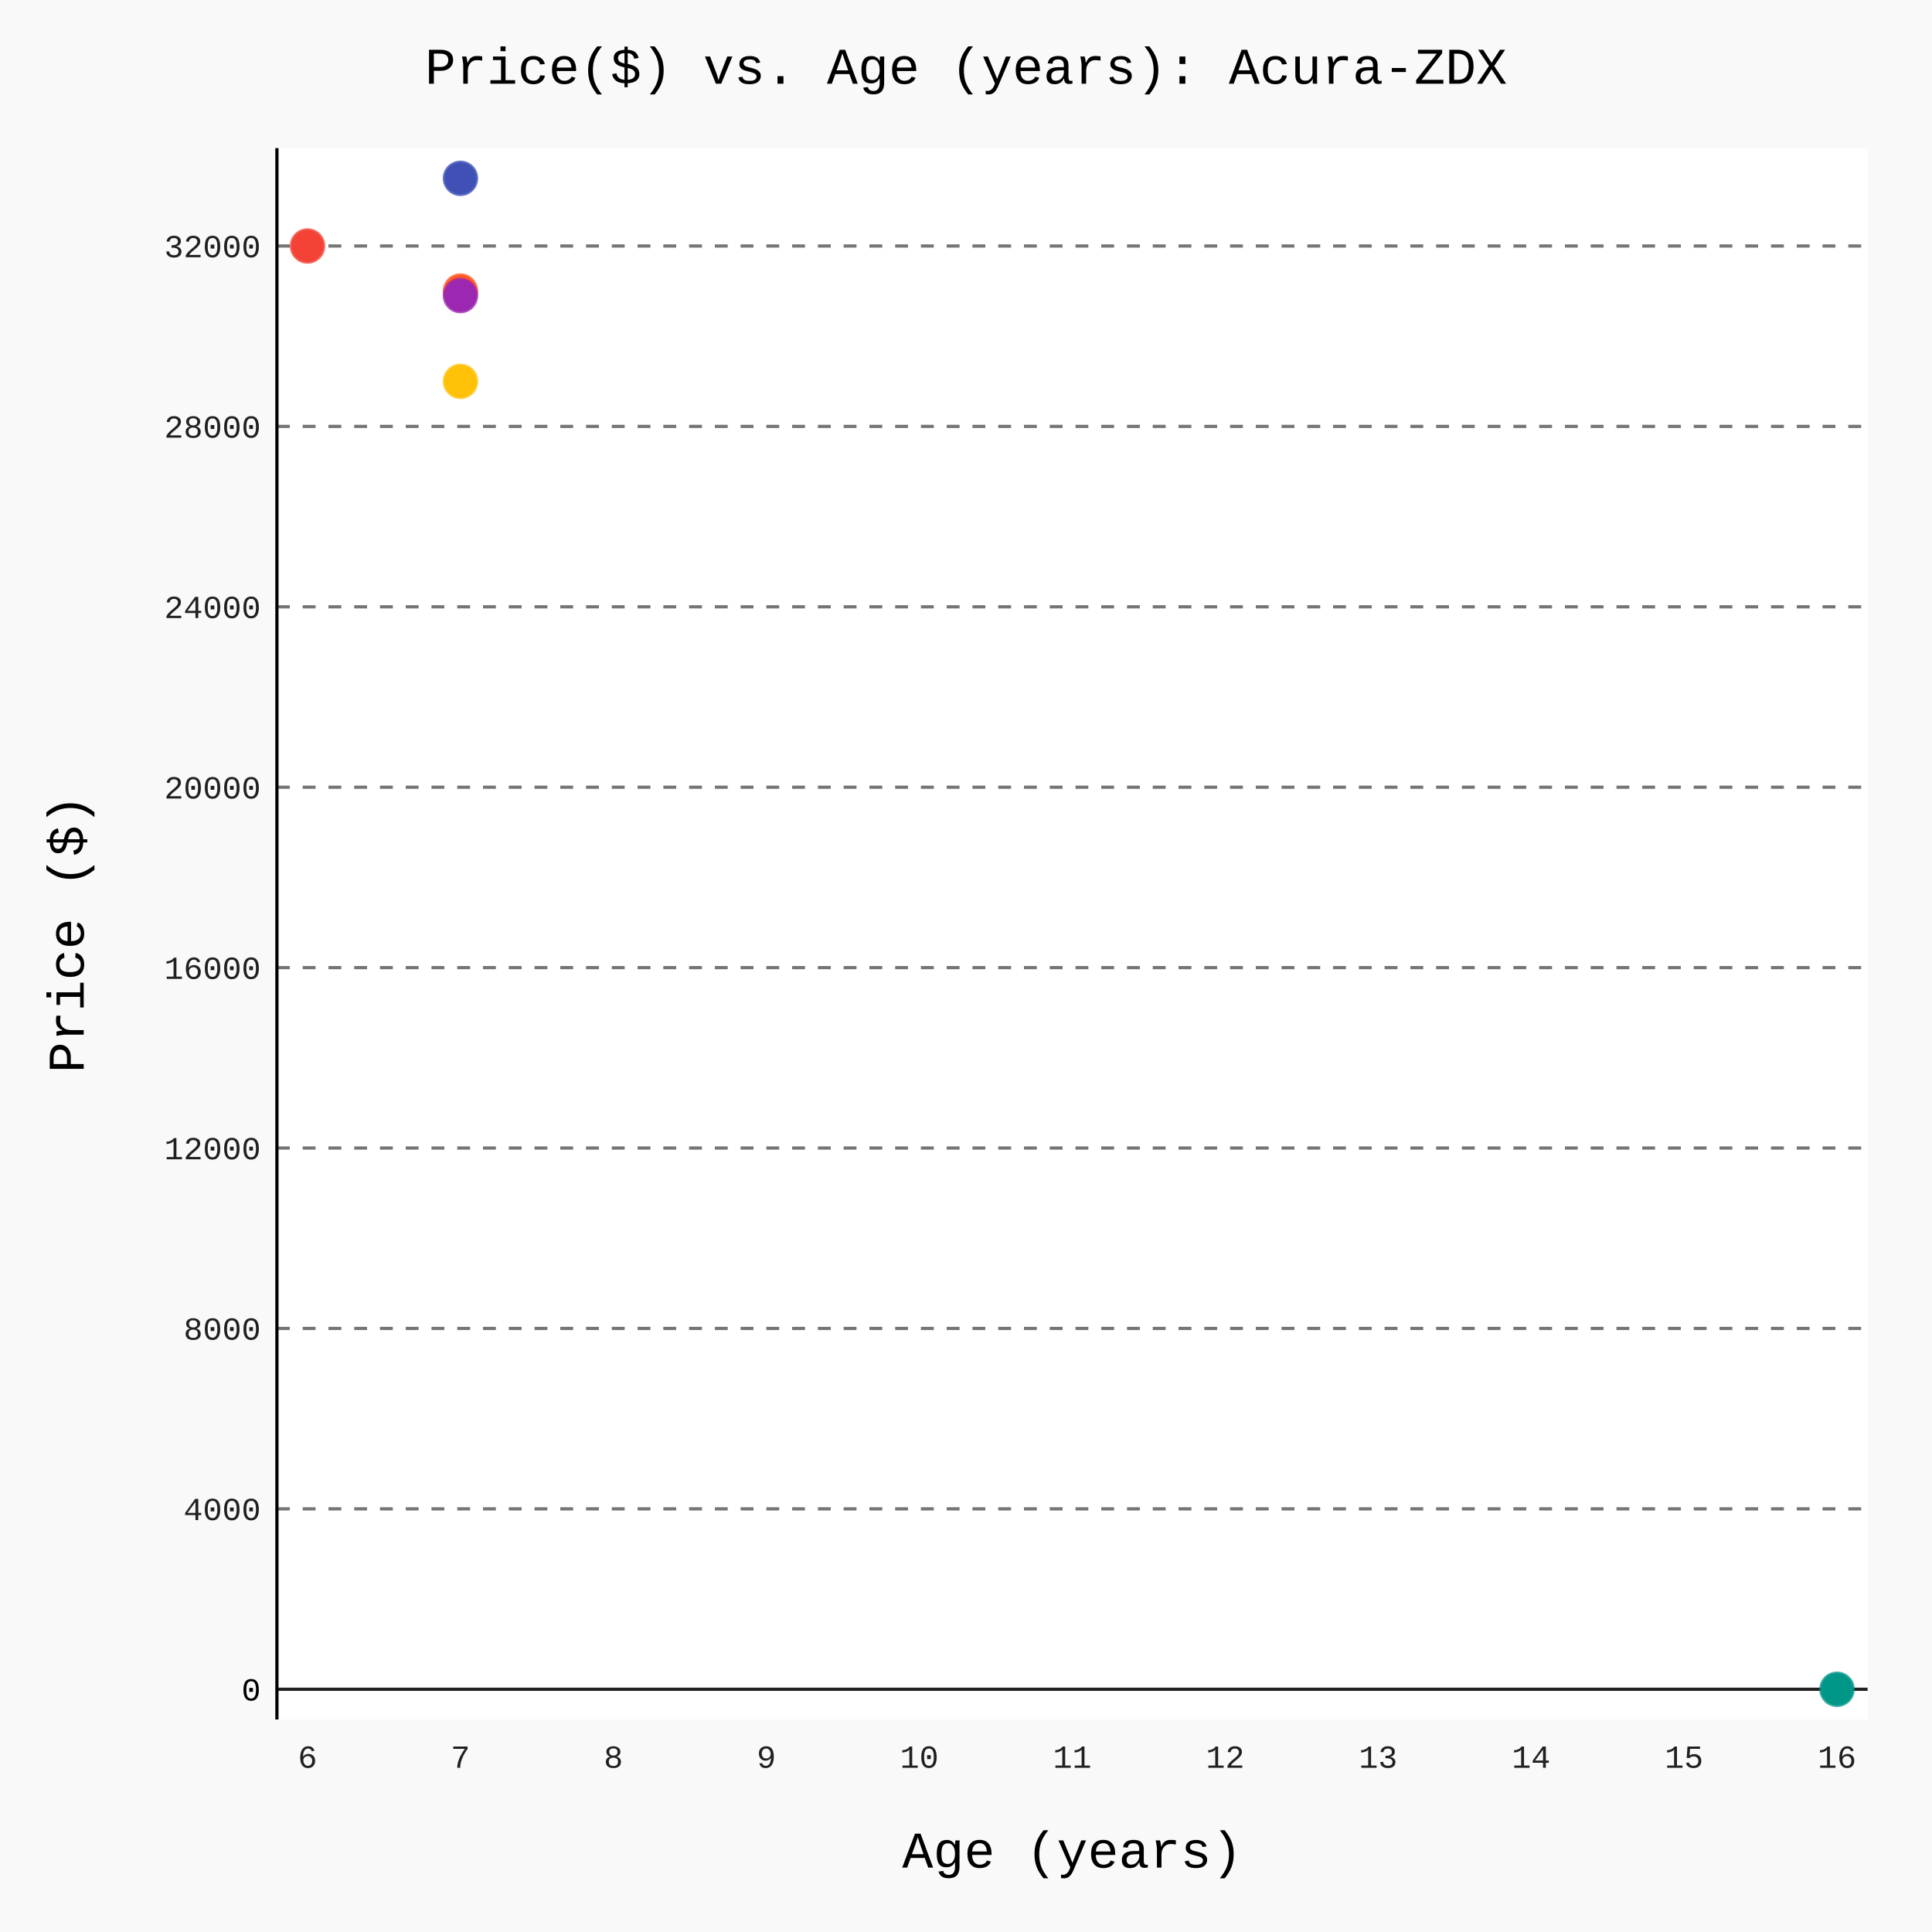
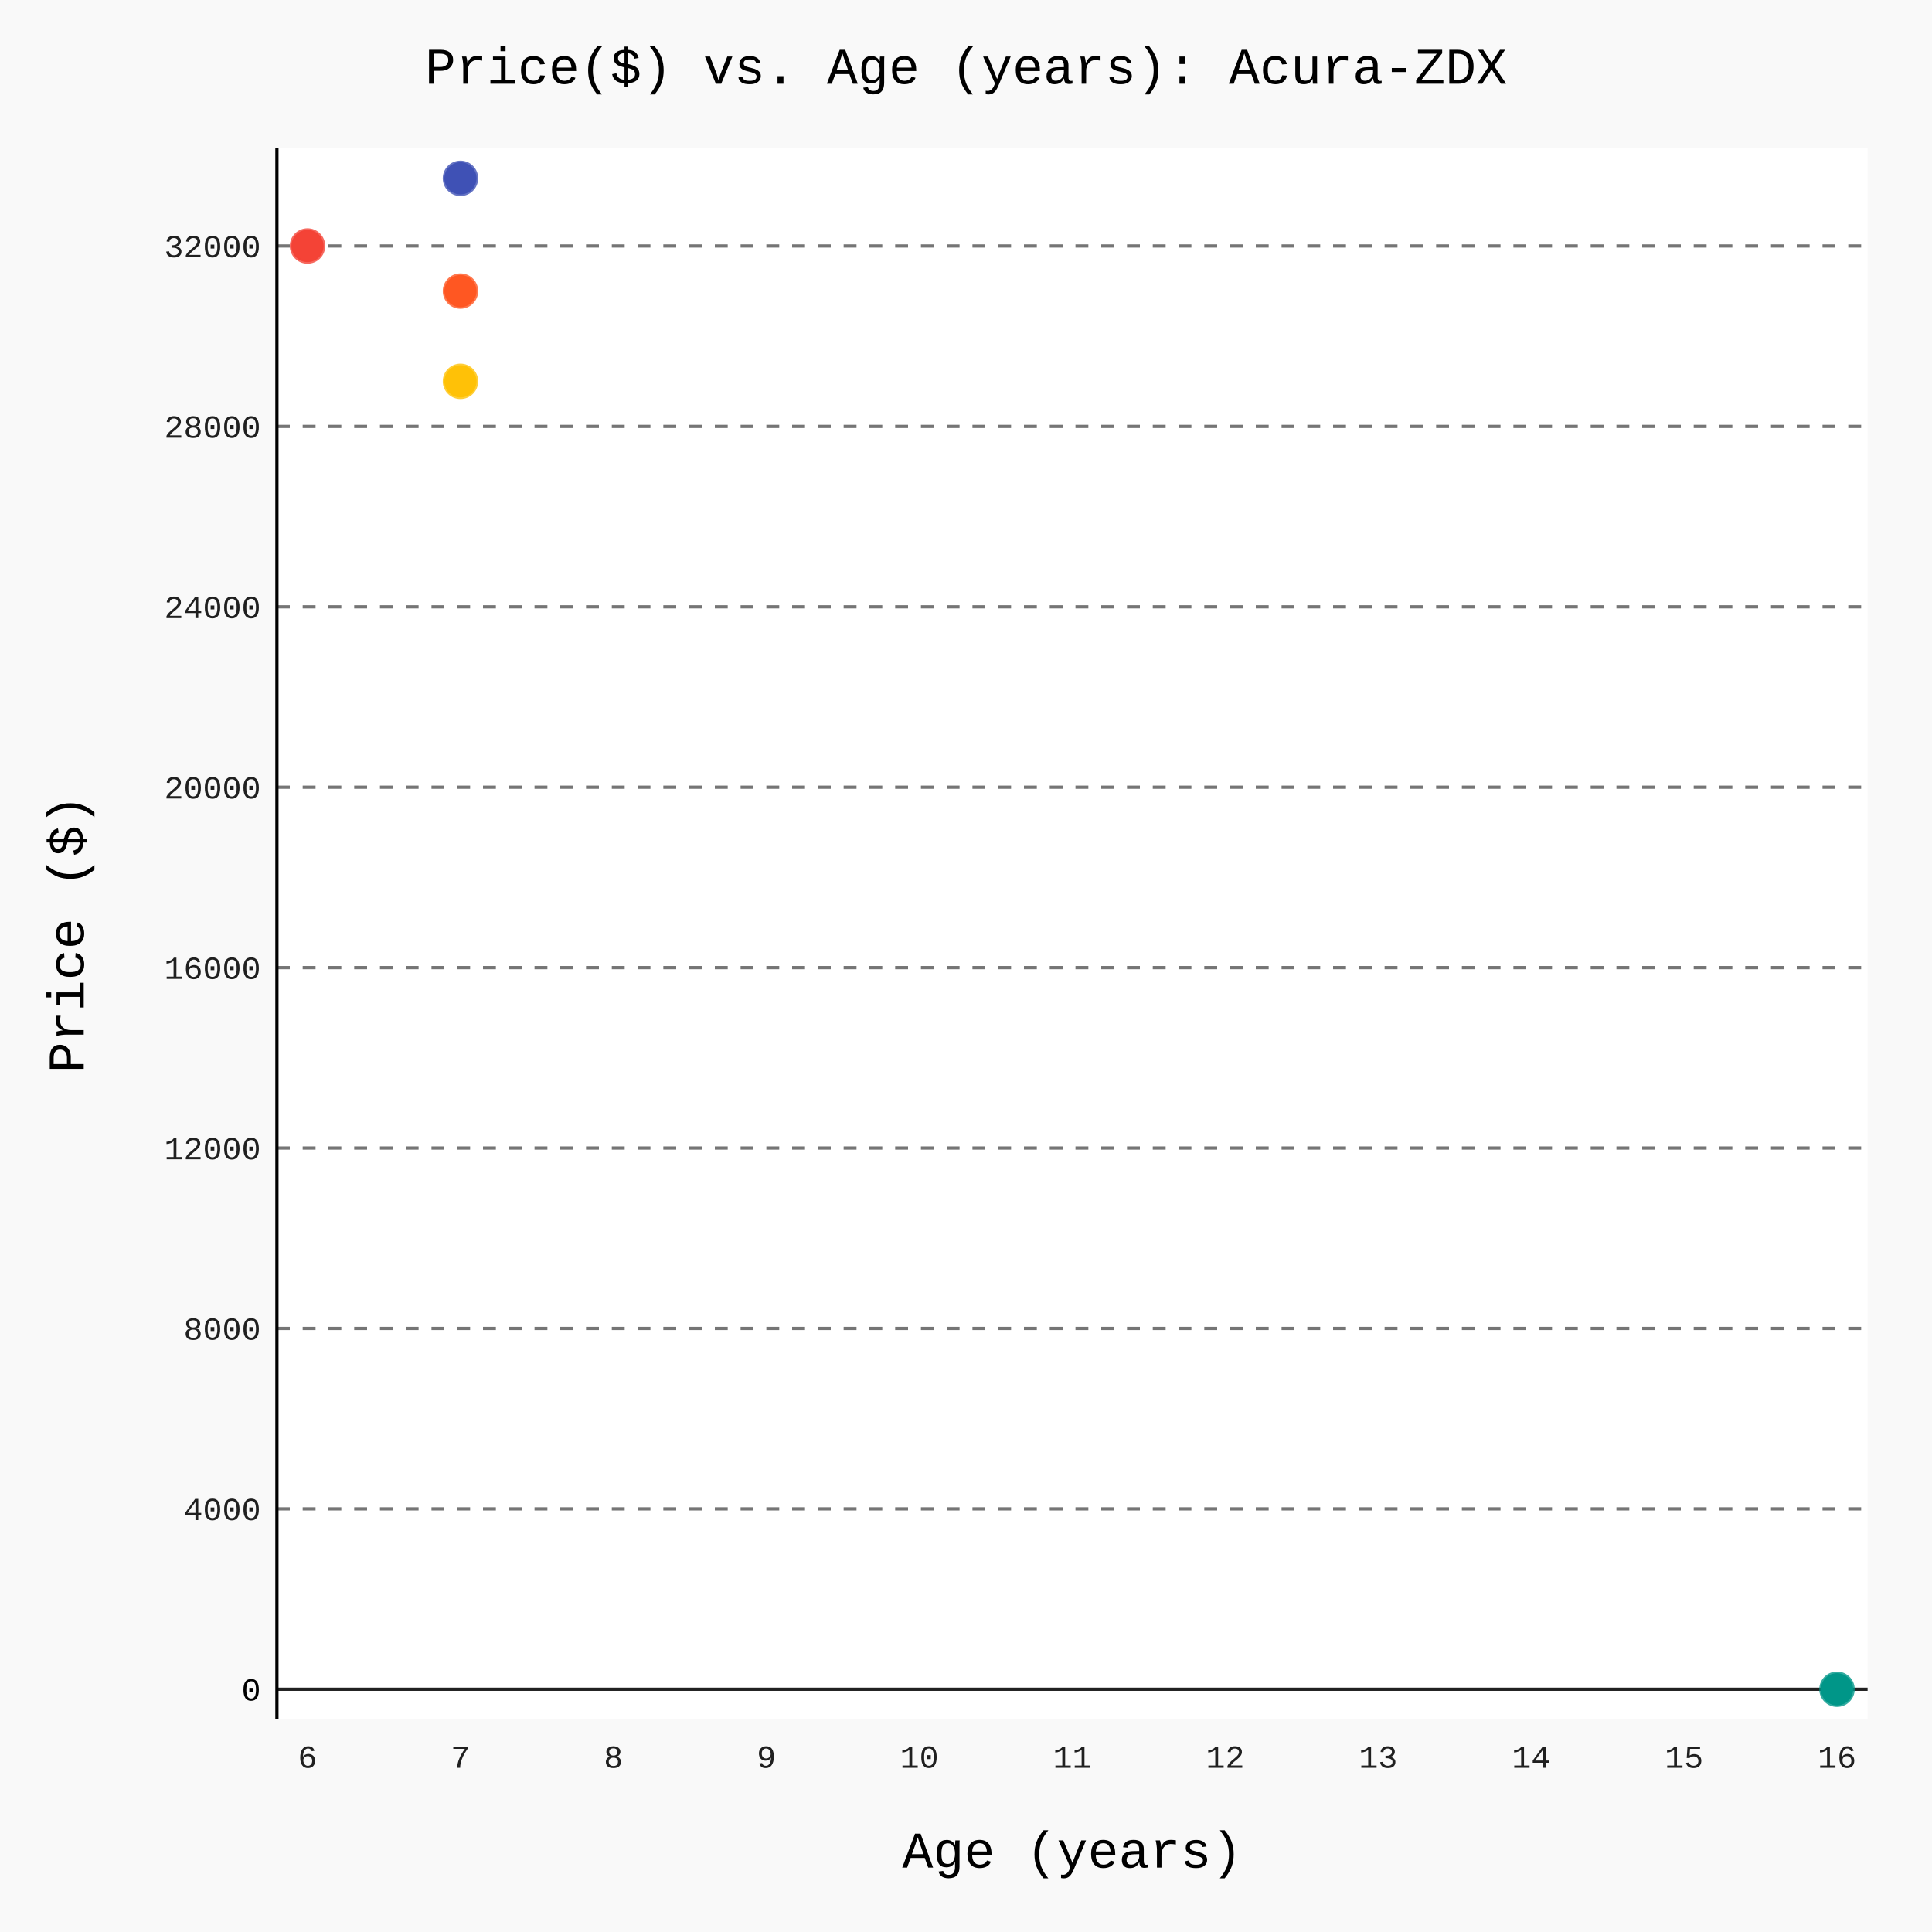
- <svg xmlns="http://www.w3.org/2000/svg" class="pygal-chart" id="chart-28e15d9f-c6b6-4c45-a65a-77a34a991118" viewBox="0 0 600 600">
+ <svg xmlns="http://www.w3.org/2000/svg" class="pygal-chart" id="chart-93c14f1b-cf41-4f3c-9d7e-2687ad5adef6" viewBox="0 0 600 600">
  <defs>
-     <style type="text/css">#chart-28e15d9f-c6b6-4c45-a65a-77a34a991118{-webkit-user-select:none;-webkit-font-smoothing:antialiased;font-family:Consolas,"Liberation Mono",Menlo,Courier,monospace}#chart-28e15d9f-c6b6-4c45-a65a-77a34a991118 .title{font-family:Consolas,"Liberation Mono",Menlo,Courier,monospace;font-size:16px}#chart-28e15d9f-c6b6-4c45-a65a-77a34a991118 .legends .legend text{font-family:Consolas,"Liberation Mono",Menlo,Courier,monospace;font-size:14px}#chart-28e15d9f-c6b6-4c45-a65a-77a34a991118 .axis text{font-family:Consolas,"Liberation Mono",Menlo,Courier,monospace;font-size:10px}#chart-28e15d9f-c6b6-4c45-a65a-77a34a991118 .axis text.major{font-family:Consolas,"Liberation Mono",Menlo,Courier,monospace;font-size:10px}#chart-28e15d9f-c6b6-4c45-a65a-77a34a991118 .text-overlay text.value{font-family:Consolas,"Liberation Mono",Menlo,Courier,monospace;font-size:16px}#chart-28e15d9f-c6b6-4c45-a65a-77a34a991118 .text-overlay text.label{font-family:Consolas,"Liberation Mono",Menlo,Courier,monospace;font-size:10px}#chart-28e15d9f-c6b6-4c45-a65a-77a34a991118 .tooltip{font-family:Consolas,"Liberation Mono",Menlo,Courier,monospace;font-size:14px}#chart-28e15d9f-c6b6-4c45-a65a-77a34a991118 text.no_data{font-family:Consolas,"Liberation Mono",Menlo,Courier,monospace;font-size:64px}
- #chart-28e15d9f-c6b6-4c45-a65a-77a34a991118{background-color:rgba(249,249,249,1)}#chart-28e15d9f-c6b6-4c45-a65a-77a34a991118 path,#chart-28e15d9f-c6b6-4c45-a65a-77a34a991118 line,#chart-28e15d9f-c6b6-4c45-a65a-77a34a991118 rect,#chart-28e15d9f-c6b6-4c45-a65a-77a34a991118 circle{-webkit-transition:150ms;-moz-transition:150ms;transition:150ms}#chart-28e15d9f-c6b6-4c45-a65a-77a34a991118 .graph &gt; .background{fill:rgba(249,249,249,1)}#chart-28e15d9f-c6b6-4c45-a65a-77a34a991118 .plot &gt; .background{fill:rgba(255,255,255,1)}#chart-28e15d9f-c6b6-4c45-a65a-77a34a991118 .graph{fill:rgba(0,0,0,.87)}#chart-28e15d9f-c6b6-4c45-a65a-77a34a991118 text.no_data{fill:rgba(0,0,0,1)}#chart-28e15d9f-c6b6-4c45-a65a-77a34a991118 .title{fill:rgba(0,0,0,1)}#chart-28e15d9f-c6b6-4c45-a65a-77a34a991118 .legends .legend text{fill:rgba(0,0,0,.87)}#chart-28e15d9f-c6b6-4c45-a65a-77a34a991118 .legends .legend:hover text{fill:rgba(0,0,0,1)}#chart-28e15d9f-c6b6-4c45-a65a-77a34a991118 .axis .line{stroke:rgba(0,0,0,1)}#chart-28e15d9f-c6b6-4c45-a65a-77a34a991118 .axis .guide.line{stroke:rgba(0,0,0,.54)}#chart-28e15d9f-c6b6-4c45-a65a-77a34a991118 .axis .major.line{stroke:rgba(0,0,0,.87)}#chart-28e15d9f-c6b6-4c45-a65a-77a34a991118 .axis text.major{fill:rgba(0,0,0,1)}#chart-28e15d9f-c6b6-4c45-a65a-77a34a991118 .axis.y .guides:hover .guide.line,#chart-28e15d9f-c6b6-4c45-a65a-77a34a991118 .line-graph .axis.x .guides:hover .guide.line,#chart-28e15d9f-c6b6-4c45-a65a-77a34a991118 .stackedline-graph .axis.x .guides:hover .guide.line,#chart-28e15d9f-c6b6-4c45-a65a-77a34a991118 .xy-graph .axis.x .guides:hover .guide.line{stroke:rgba(0,0,0,1)}#chart-28e15d9f-c6b6-4c45-a65a-77a34a991118 .axis .guides:hover text{fill:rgba(0,0,0,1)}#chart-28e15d9f-c6b6-4c45-a65a-77a34a991118 .reactive{fill-opacity:.7;stroke-opacity:.8}#chart-28e15d9f-c6b6-4c45-a65a-77a34a991118 .ci{stroke:rgba(0,0,0,.87)}#chart-28e15d9f-c6b6-4c45-a65a-77a34a991118 .reactive.active,#chart-28e15d9f-c6b6-4c45-a65a-77a34a991118 .active .reactive{fill-opacity:.8;stroke-opacity:.9;stroke-width:4}#chart-28e15d9f-c6b6-4c45-a65a-77a34a991118 .ci .reactive.active{stroke-width:1.5}#chart-28e15d9f-c6b6-4c45-a65a-77a34a991118 .series text{fill:rgba(0,0,0,1)}#chart-28e15d9f-c6b6-4c45-a65a-77a34a991118 .tooltip rect{fill:rgba(255,255,255,1);stroke:rgba(0,0,0,1);-webkit-transition:opacity 150ms;-moz-transition:opacity 150ms;transition:opacity 150ms}#chart-28e15d9f-c6b6-4c45-a65a-77a34a991118 .tooltip .label{fill:rgba(0,0,0,.87)}#chart-28e15d9f-c6b6-4c45-a65a-77a34a991118 .tooltip .label{fill:rgba(0,0,0,.87)}#chart-28e15d9f-c6b6-4c45-a65a-77a34a991118 .tooltip .legend{font-size:.8em;fill:rgba(0,0,0,.54)}#chart-28e15d9f-c6b6-4c45-a65a-77a34a991118 .tooltip .x_label{font-size:.6em;fill:rgba(0,0,0,1)}#chart-28e15d9f-c6b6-4c45-a65a-77a34a991118 .tooltip .xlink{font-size:.5em;text-decoration:underline}#chart-28e15d9f-c6b6-4c45-a65a-77a34a991118 .tooltip .value{font-size:1.5em}#chart-28e15d9f-c6b6-4c45-a65a-77a34a991118 .bound{font-size:.5em}#chart-28e15d9f-c6b6-4c45-a65a-77a34a991118 .max-value{font-size:.75em;fill:rgba(0,0,0,.54)}#chart-28e15d9f-c6b6-4c45-a65a-77a34a991118 .map-element{fill:rgba(255,255,255,1);stroke:rgba(0,0,0,.54) !important}#chart-28e15d9f-c6b6-4c45-a65a-77a34a991118 .map-element .reactive{fill-opacity:inherit;stroke-opacity:inherit}#chart-28e15d9f-c6b6-4c45-a65a-77a34a991118 .color-0,#chart-28e15d9f-c6b6-4c45-a65a-77a34a991118 .color-0 a:visited{stroke:#F44336;fill:#F44336}#chart-28e15d9f-c6b6-4c45-a65a-77a34a991118 .color-1,#chart-28e15d9f-c6b6-4c45-a65a-77a34a991118 .color-1 a:visited{stroke:#3F51B5;fill:#3F51B5}#chart-28e15d9f-c6b6-4c45-a65a-77a34a991118 .color-2,#chart-28e15d9f-c6b6-4c45-a65a-77a34a991118 .color-2 a:visited{stroke:#009688;fill:#009688}#chart-28e15d9f-c6b6-4c45-a65a-77a34a991118 .color-3,#chart-28e15d9f-c6b6-4c45-a65a-77a34a991118 .color-3 a:visited{stroke:#FFC107;fill:#FFC107}#chart-28e15d9f-c6b6-4c45-a65a-77a34a991118 .color-4,#chart-28e15d9f-c6b6-4c45-a65a-77a34a991118 .color-4 a:visited{stroke:#FF5722;fill:#FF5722}#chart-28e15d9f-c6b6-4c45-a65a-77a34a991118 .color-5,#chart-28e15d9f-c6b6-4c45-a65a-77a34a991118 .color-5 a:visited{stroke:#9C27B0;fill:#9C27B0}#chart-28e15d9f-c6b6-4c45-a65a-77a34a991118 .text-overlay .color-0 text{fill:black}#chart-28e15d9f-c6b6-4c45-a65a-77a34a991118 .text-overlay .color-1 text{fill:black}#chart-28e15d9f-c6b6-4c45-a65a-77a34a991118 .text-overlay .color-2 text{fill:black}#chart-28e15d9f-c6b6-4c45-a65a-77a34a991118 .text-overlay .color-3 text{fill:black}#chart-28e15d9f-c6b6-4c45-a65a-77a34a991118 .text-overlay .color-4 text{fill:black}#chart-28e15d9f-c6b6-4c45-a65a-77a34a991118 .text-overlay .color-5 text{fill:black}
- #chart-28e15d9f-c6b6-4c45-a65a-77a34a991118 text.no_data{text-anchor:middle}#chart-28e15d9f-c6b6-4c45-a65a-77a34a991118 .guide.line{fill:none}#chart-28e15d9f-c6b6-4c45-a65a-77a34a991118 .centered{text-anchor:middle}#chart-28e15d9f-c6b6-4c45-a65a-77a34a991118 .title{text-anchor:middle}#chart-28e15d9f-c6b6-4c45-a65a-77a34a991118 .legends .legend text{fill-opacity:1}#chart-28e15d9f-c6b6-4c45-a65a-77a34a991118 .axis.x text{text-anchor:middle}#chart-28e15d9f-c6b6-4c45-a65a-77a34a991118 .axis.x:not(.web) text[transform]{text-anchor:start}#chart-28e15d9f-c6b6-4c45-a65a-77a34a991118 .axis.x:not(.web) text[transform].backwards{text-anchor:end}#chart-28e15d9f-c6b6-4c45-a65a-77a34a991118 .axis.y text{text-anchor:end}#chart-28e15d9f-c6b6-4c45-a65a-77a34a991118 .axis.y text[transform].backwards{text-anchor:start}#chart-28e15d9f-c6b6-4c45-a65a-77a34a991118 .axis.y2 text{text-anchor:start}#chart-28e15d9f-c6b6-4c45-a65a-77a34a991118 .axis.y2 text[transform].backwards{text-anchor:end}#chart-28e15d9f-c6b6-4c45-a65a-77a34a991118 .axis .guide.line{stroke-dasharray:4,4}#chart-28e15d9f-c6b6-4c45-a65a-77a34a991118 .axis .major.guide.line{stroke-dasharray:6,6}#chart-28e15d9f-c6b6-4c45-a65a-77a34a991118 .horizontal .axis.y .guide.line,#chart-28e15d9f-c6b6-4c45-a65a-77a34a991118 .horizontal .axis.y2 .guide.line,#chart-28e15d9f-c6b6-4c45-a65a-77a34a991118 .vertical .axis.x .guide.line{opacity:0}#chart-28e15d9f-c6b6-4c45-a65a-77a34a991118 .horizontal .axis.always_show .guide.line,#chart-28e15d9f-c6b6-4c45-a65a-77a34a991118 .vertical .axis.always_show .guide.line{opacity:1 !important}#chart-28e15d9f-c6b6-4c45-a65a-77a34a991118 .axis.y .guides:hover .guide.line,#chart-28e15d9f-c6b6-4c45-a65a-77a34a991118 .axis.y2 .guides:hover .guide.line,#chart-28e15d9f-c6b6-4c45-a65a-77a34a991118 .axis.x .guides:hover .guide.line{opacity:1}#chart-28e15d9f-c6b6-4c45-a65a-77a34a991118 .axis .guides:hover text{opacity:1}#chart-28e15d9f-c6b6-4c45-a65a-77a34a991118 .nofill{fill:none}#chart-28e15d9f-c6b6-4c45-a65a-77a34a991118 .subtle-fill{fill-opacity:.2}#chart-28e15d9f-c6b6-4c45-a65a-77a34a991118 .dot{stroke-width:1px;fill-opacity:1}#chart-28e15d9f-c6b6-4c45-a65a-77a34a991118 .dot.active{stroke-width:5px}#chart-28e15d9f-c6b6-4c45-a65a-77a34a991118 .dot.negative{fill:transparent}#chart-28e15d9f-c6b6-4c45-a65a-77a34a991118 text,#chart-28e15d9f-c6b6-4c45-a65a-77a34a991118 tspan{stroke:none !important}#chart-28e15d9f-c6b6-4c45-a65a-77a34a991118 .series text.active{opacity:1}#chart-28e15d9f-c6b6-4c45-a65a-77a34a991118 .tooltip rect{fill-opacity:.95;stroke-width:.5}#chart-28e15d9f-c6b6-4c45-a65a-77a34a991118 .tooltip text{fill-opacity:1}#chart-28e15d9f-c6b6-4c45-a65a-77a34a991118 .showable{visibility:hidden}#chart-28e15d9f-c6b6-4c45-a65a-77a34a991118 .showable.shown{visibility:visible}#chart-28e15d9f-c6b6-4c45-a65a-77a34a991118 .gauge-background{fill:rgba(229,229,229,1);stroke:none}#chart-28e15d9f-c6b6-4c45-a65a-77a34a991118 .bg-lines{stroke:rgba(249,249,249,1);stroke-width:2px}</style>
+     <style type="text/css">#chart-93c14f1b-cf41-4f3c-9d7e-2687ad5adef6{-webkit-user-select:none;-webkit-font-smoothing:antialiased;font-family:Consolas,"Liberation Mono",Menlo,Courier,monospace}#chart-93c14f1b-cf41-4f3c-9d7e-2687ad5adef6 .title{font-family:Consolas,"Liberation Mono",Menlo,Courier,monospace;font-size:16px}#chart-93c14f1b-cf41-4f3c-9d7e-2687ad5adef6 .legends .legend text{font-family:Consolas,"Liberation Mono",Menlo,Courier,monospace;font-size:14px}#chart-93c14f1b-cf41-4f3c-9d7e-2687ad5adef6 .axis text{font-family:Consolas,"Liberation Mono",Menlo,Courier,monospace;font-size:10px}#chart-93c14f1b-cf41-4f3c-9d7e-2687ad5adef6 .axis text.major{font-family:Consolas,"Liberation Mono",Menlo,Courier,monospace;font-size:10px}#chart-93c14f1b-cf41-4f3c-9d7e-2687ad5adef6 .text-overlay text.value{font-family:Consolas,"Liberation Mono",Menlo,Courier,monospace;font-size:16px}#chart-93c14f1b-cf41-4f3c-9d7e-2687ad5adef6 .text-overlay text.label{font-family:Consolas,"Liberation Mono",Menlo,Courier,monospace;font-size:10px}#chart-93c14f1b-cf41-4f3c-9d7e-2687ad5adef6 .tooltip{font-family:Consolas,"Liberation Mono",Menlo,Courier,monospace;font-size:14px}#chart-93c14f1b-cf41-4f3c-9d7e-2687ad5adef6 text.no_data{font-family:Consolas,"Liberation Mono",Menlo,Courier,monospace;font-size:64px}
+ #chart-93c14f1b-cf41-4f3c-9d7e-2687ad5adef6{background-color:rgba(249,249,249,1)}#chart-93c14f1b-cf41-4f3c-9d7e-2687ad5adef6 path,#chart-93c14f1b-cf41-4f3c-9d7e-2687ad5adef6 line,#chart-93c14f1b-cf41-4f3c-9d7e-2687ad5adef6 rect,#chart-93c14f1b-cf41-4f3c-9d7e-2687ad5adef6 circle{-webkit-transition:150ms;-moz-transition:150ms;transition:150ms}#chart-93c14f1b-cf41-4f3c-9d7e-2687ad5adef6 .graph &gt; .background{fill:rgba(249,249,249,1)}#chart-93c14f1b-cf41-4f3c-9d7e-2687ad5adef6 .plot &gt; .background{fill:rgba(255,255,255,1)}#chart-93c14f1b-cf41-4f3c-9d7e-2687ad5adef6 .graph{fill:rgba(0,0,0,.87)}#chart-93c14f1b-cf41-4f3c-9d7e-2687ad5adef6 text.no_data{fill:rgba(0,0,0,1)}#chart-93c14f1b-cf41-4f3c-9d7e-2687ad5adef6 .title{fill:rgba(0,0,0,1)}#chart-93c14f1b-cf41-4f3c-9d7e-2687ad5adef6 .legends .legend text{fill:rgba(0,0,0,.87)}#chart-93c14f1b-cf41-4f3c-9d7e-2687ad5adef6 .legends .legend:hover text{fill:rgba(0,0,0,1)}#chart-93c14f1b-cf41-4f3c-9d7e-2687ad5adef6 .axis .line{stroke:rgba(0,0,0,1)}#chart-93c14f1b-cf41-4f3c-9d7e-2687ad5adef6 .axis .guide.line{stroke:rgba(0,0,0,.54)}#chart-93c14f1b-cf41-4f3c-9d7e-2687ad5adef6 .axis .major.line{stroke:rgba(0,0,0,.87)}#chart-93c14f1b-cf41-4f3c-9d7e-2687ad5adef6 .axis text.major{fill:rgba(0,0,0,1)}#chart-93c14f1b-cf41-4f3c-9d7e-2687ad5adef6 .axis.y .guides:hover .guide.line,#chart-93c14f1b-cf41-4f3c-9d7e-2687ad5adef6 .line-graph .axis.x .guides:hover .guide.line,#chart-93c14f1b-cf41-4f3c-9d7e-2687ad5adef6 .stackedline-graph .axis.x .guides:hover .guide.line,#chart-93c14f1b-cf41-4f3c-9d7e-2687ad5adef6 .xy-graph .axis.x .guides:hover .guide.line{stroke:rgba(0,0,0,1)}#chart-93c14f1b-cf41-4f3c-9d7e-2687ad5adef6 .axis .guides:hover text{fill:rgba(0,0,0,1)}#chart-93c14f1b-cf41-4f3c-9d7e-2687ad5adef6 .reactive{fill-opacity:.7;stroke-opacity:.8}#chart-93c14f1b-cf41-4f3c-9d7e-2687ad5adef6 .ci{stroke:rgba(0,0,0,.87)}#chart-93c14f1b-cf41-4f3c-9d7e-2687ad5adef6 .reactive.active,#chart-93c14f1b-cf41-4f3c-9d7e-2687ad5adef6 .active .reactive{fill-opacity:.8;stroke-opacity:.9;stroke-width:4}#chart-93c14f1b-cf41-4f3c-9d7e-2687ad5adef6 .ci .reactive.active{stroke-width:1.5}#chart-93c14f1b-cf41-4f3c-9d7e-2687ad5adef6 .series text{fill:rgba(0,0,0,1)}#chart-93c14f1b-cf41-4f3c-9d7e-2687ad5adef6 .tooltip rect{fill:rgba(255,255,255,1);stroke:rgba(0,0,0,1);-webkit-transition:opacity 150ms;-moz-transition:opacity 150ms;transition:opacity 150ms}#chart-93c14f1b-cf41-4f3c-9d7e-2687ad5adef6 .tooltip .label{fill:rgba(0,0,0,.87)}#chart-93c14f1b-cf41-4f3c-9d7e-2687ad5adef6 .tooltip .label{fill:rgba(0,0,0,.87)}#chart-93c14f1b-cf41-4f3c-9d7e-2687ad5adef6 .tooltip .legend{font-size:.8em;fill:rgba(0,0,0,.54)}#chart-93c14f1b-cf41-4f3c-9d7e-2687ad5adef6 .tooltip .x_label{font-size:.6em;fill:rgba(0,0,0,1)}#chart-93c14f1b-cf41-4f3c-9d7e-2687ad5adef6 .tooltip .xlink{font-size:.5em;text-decoration:underline}#chart-93c14f1b-cf41-4f3c-9d7e-2687ad5adef6 .tooltip .value{font-size:1.5em}#chart-93c14f1b-cf41-4f3c-9d7e-2687ad5adef6 .bound{font-size:.5em}#chart-93c14f1b-cf41-4f3c-9d7e-2687ad5adef6 .max-value{font-size:.75em;fill:rgba(0,0,0,.54)}#chart-93c14f1b-cf41-4f3c-9d7e-2687ad5adef6 .map-element{fill:rgba(255,255,255,1);stroke:rgba(0,0,0,.54) !important}#chart-93c14f1b-cf41-4f3c-9d7e-2687ad5adef6 .map-element .reactive{fill-opacity:inherit;stroke-opacity:inherit}#chart-93c14f1b-cf41-4f3c-9d7e-2687ad5adef6 .color-0,#chart-93c14f1b-cf41-4f3c-9d7e-2687ad5adef6 .color-0 a:visited{stroke:#F44336;fill:#F44336}#chart-93c14f1b-cf41-4f3c-9d7e-2687ad5adef6 .color-1,#chart-93c14f1b-cf41-4f3c-9d7e-2687ad5adef6 .color-1 a:visited{stroke:#3F51B5;fill:#3F51B5}#chart-93c14f1b-cf41-4f3c-9d7e-2687ad5adef6 .color-2,#chart-93c14f1b-cf41-4f3c-9d7e-2687ad5adef6 .color-2 a:visited{stroke:#009688;fill:#009688}#chart-93c14f1b-cf41-4f3c-9d7e-2687ad5adef6 .color-3,#chart-93c14f1b-cf41-4f3c-9d7e-2687ad5adef6 .color-3 a:visited{stroke:#FFC107;fill:#FFC107}#chart-93c14f1b-cf41-4f3c-9d7e-2687ad5adef6 .color-4,#chart-93c14f1b-cf41-4f3c-9d7e-2687ad5adef6 .color-4 a:visited{stroke:#FF5722;fill:#FF5722}#chart-93c14f1b-cf41-4f3c-9d7e-2687ad5adef6 .text-overlay .color-0 text{fill:black}#chart-93c14f1b-cf41-4f3c-9d7e-2687ad5adef6 .text-overlay .color-1 text{fill:black}#chart-93c14f1b-cf41-4f3c-9d7e-2687ad5adef6 .text-overlay .color-2 text{fill:black}#chart-93c14f1b-cf41-4f3c-9d7e-2687ad5adef6 .text-overlay .color-3 text{fill:black}#chart-93c14f1b-cf41-4f3c-9d7e-2687ad5adef6 .text-overlay .color-4 text{fill:black}
+ #chart-93c14f1b-cf41-4f3c-9d7e-2687ad5adef6 text.no_data{text-anchor:middle}#chart-93c14f1b-cf41-4f3c-9d7e-2687ad5adef6 .guide.line{fill:none}#chart-93c14f1b-cf41-4f3c-9d7e-2687ad5adef6 .centered{text-anchor:middle}#chart-93c14f1b-cf41-4f3c-9d7e-2687ad5adef6 .title{text-anchor:middle}#chart-93c14f1b-cf41-4f3c-9d7e-2687ad5adef6 .legends .legend text{fill-opacity:1}#chart-93c14f1b-cf41-4f3c-9d7e-2687ad5adef6 .axis.x text{text-anchor:middle}#chart-93c14f1b-cf41-4f3c-9d7e-2687ad5adef6 .axis.x:not(.web) text[transform]{text-anchor:start}#chart-93c14f1b-cf41-4f3c-9d7e-2687ad5adef6 .axis.x:not(.web) text[transform].backwards{text-anchor:end}#chart-93c14f1b-cf41-4f3c-9d7e-2687ad5adef6 .axis.y text{text-anchor:end}#chart-93c14f1b-cf41-4f3c-9d7e-2687ad5adef6 .axis.y text[transform].backwards{text-anchor:start}#chart-93c14f1b-cf41-4f3c-9d7e-2687ad5adef6 .axis.y2 text{text-anchor:start}#chart-93c14f1b-cf41-4f3c-9d7e-2687ad5adef6 .axis.y2 text[transform].backwards{text-anchor:end}#chart-93c14f1b-cf41-4f3c-9d7e-2687ad5adef6 .axis .guide.line{stroke-dasharray:4,4}#chart-93c14f1b-cf41-4f3c-9d7e-2687ad5adef6 .axis .major.guide.line{stroke-dasharray:6,6}#chart-93c14f1b-cf41-4f3c-9d7e-2687ad5adef6 .horizontal .axis.y .guide.line,#chart-93c14f1b-cf41-4f3c-9d7e-2687ad5adef6 .horizontal .axis.y2 .guide.line,#chart-93c14f1b-cf41-4f3c-9d7e-2687ad5adef6 .vertical .axis.x .guide.line{opacity:0}#chart-93c14f1b-cf41-4f3c-9d7e-2687ad5adef6 .horizontal .axis.always_show .guide.line,#chart-93c14f1b-cf41-4f3c-9d7e-2687ad5adef6 .vertical .axis.always_show .guide.line{opacity:1 !important}#chart-93c14f1b-cf41-4f3c-9d7e-2687ad5adef6 .axis.y .guides:hover .guide.line,#chart-93c14f1b-cf41-4f3c-9d7e-2687ad5adef6 .axis.y2 .guides:hover .guide.line,#chart-93c14f1b-cf41-4f3c-9d7e-2687ad5adef6 .axis.x .guides:hover .guide.line{opacity:1}#chart-93c14f1b-cf41-4f3c-9d7e-2687ad5adef6 .axis .guides:hover text{opacity:1}#chart-93c14f1b-cf41-4f3c-9d7e-2687ad5adef6 .nofill{fill:none}#chart-93c14f1b-cf41-4f3c-9d7e-2687ad5adef6 .subtle-fill{fill-opacity:.2}#chart-93c14f1b-cf41-4f3c-9d7e-2687ad5adef6 .dot{stroke-width:1px;fill-opacity:1}#chart-93c14f1b-cf41-4f3c-9d7e-2687ad5adef6 .dot.active{stroke-width:5px}#chart-93c14f1b-cf41-4f3c-9d7e-2687ad5adef6 .dot.negative{fill:transparent}#chart-93c14f1b-cf41-4f3c-9d7e-2687ad5adef6 text,#chart-93c14f1b-cf41-4f3c-9d7e-2687ad5adef6 tspan{stroke:none !important}#chart-93c14f1b-cf41-4f3c-9d7e-2687ad5adef6 .series text.active{opacity:1}#chart-93c14f1b-cf41-4f3c-9d7e-2687ad5adef6 .tooltip rect{fill-opacity:.95;stroke-width:.5}#chart-93c14f1b-cf41-4f3c-9d7e-2687ad5adef6 .tooltip text{fill-opacity:1}#chart-93c14f1b-cf41-4f3c-9d7e-2687ad5adef6 .showable{visibility:hidden}#chart-93c14f1b-cf41-4f3c-9d7e-2687ad5adef6 .showable.shown{visibility:visible}#chart-93c14f1b-cf41-4f3c-9d7e-2687ad5adef6 .gauge-background{fill:rgba(229,229,229,1);stroke:none}#chart-93c14f1b-cf41-4f3c-9d7e-2687ad5adef6 .bg-lines{stroke:rgba(249,249,249,1);stroke-width:2px}</style>
  </defs>
  <g class="graph xy-graph vertical">
    <rect class="background" height="600" width="600" x="0" y="0" />
    <g class="plot" transform="translate(86, 46)">
      <rect class="background" height="488" width="494.0" x="0" y="0" />
      <g class="axis y always_show">
        <g class="guides">
          <path class="axis major line" d="M0 478.615 h494" />
          <text class="major" x="-5" y="482.115">0</text>
        </g>
        <g class="guides">
          <path class="guide line" d="M0 422.588 h494" />
          <text class="" x="-5" y="426.088">4000</text>
        </g>
        <g class="guides">
          <path class="guide line" d="M0 366.56 h494" />
          <text class="" x="-5" y="370.06">8000</text>
        </g>
        <g class="guides">
          <path class="guide line" d="M0 310.533 h494" />
          <text class="" x="-5" y="314.033">12000</text>
        </g>
        <g class="guides">
          <path class="guide line" d="M0 254.505 h494" />
          <text class="" x="-5" y="258.005">16000</text>
        </g>
        <g class="guides">
          <path class="guide line" d="M0 198.478 h494" />
          <text class="" x="-5" y="201.978">20000</text>
        </g>
        <g class="guides">
          <path class="guide line" d="M0 142.45 h494" />
          <text class="" x="-5" y="145.95">24000</text>
        </g>
        <g class="guides">
          <path class="guide line" d="M0 86.423 h494" />
          <text class="" x="-5" y="89.923">28000</text>
        </g>
        <g class="guides">
          <path class="guide line" d="M0 30.395 h494" />
          <text class="" x="-5" y="33.895">32000</text>
        </g>
      </g>
      <g class="axis x">
        <path class="line" d="M0 0 v488" />
        <g class="guides">
          <path class="guide line" d="M9.5 0 v488" />
          <text class="" x="9.5" y="503.0">6</text>
        </g>
        <g class="guides">
          <path class="guide line" d="M57 0 v488" />
          <text class="" x="57" y="503.0">7</text>
        </g>
        <g class="guides">
          <path class="guide line" d="M104.5 0 v488" />
          <text class="" x="104.5" y="503.0">8</text>
        </g>
        <g class="guides">
          <path class="guide line" d="M152 0 v488" />
          <text class="" x="152" y="503.0">9</text>
        </g>
        <g class="guides">
          <path class="guide line" d="M199.5 0 v488" />
          <text class="" x="199.5" y="503.0">10</text>
        </g>
        <g class="guides">
          <path class="guide line" d="M247 0 v488" />
          <text class="" x="247" y="503.0">11</text>
        </g>
        <g class="guides">
          <path class="guide line" d="M294.5 0 v488" />
          <text class="" x="294.5" y="503.0">12</text>
        </g>
        <g class="guides">
          <path class="guide line" d="M342 0 v488" />
          <text class="" x="342" y="503.0">13</text>
        </g>
        <g class="guides">
          <path class="guide line" d="M389.5 0 v488" />
          <text class="" x="389.5" y="503.0">14</text>
        </g>
        <g class="guides">
          <path class="guide line" d="M437 0 v488" />
          <text class="" x="437.0" y="503.0">15</text>
        </g>
        <g class="guides">
          <path class="guide line" d="M484.5 0 v488" />
          <text class="" x="484.5" y="503.0">16</text>
        </g>
      </g>
      <g class="series serie-0 color-0" />
      <g class="series serie-1 color-1" />
      <g class="series serie-2 color-2" />
      <g class="series serie-3 color-3" />
      <g class="series serie-4 color-4" />
-       <g class="series serie-5 color-5" />
    </g>
    <g class="titles">
      <text class="title plot_title" x="300.0" y="26">Price($) vs. Age (years): Acura-ZDX</text>
      <text class="title" x="333.0" y="580">Age (years)</text>
      <text class="title" transform="rotate(-90 0 290)" x="0" y="316.0">Price ($)</text>
    </g>
    <g class="plot overlay" transform="translate(86, 46)">
      <g class="series serie-0 color-0">
        <g class="dots">
          <circle class="dot reactive tooltip-trigger" cx="9.5" cy="30.395" r="5" />
        </g>
      </g>
      <g class="series serie-1 color-1">
        <g class="dots">
          <circle class="dot reactive tooltip-trigger" cx="57" cy="9.385" r="5" />
        </g>
      </g>
      <g class="series serie-2 color-2">
        <g class="dots">
          <circle class="dot reactive tooltip-trigger" cx="484.5" cy="478.615" r="5" />
        </g>
      </g>
      <g class="series serie-3 color-3">
        <g class="dots">
          <circle class="dot reactive tooltip-trigger" cx="57" cy="72.43" r="5" />
        </g>
      </g>
      <g class="series serie-4 color-4">
        <g class="dots">
          <circle class="dot reactive tooltip-trigger" cx="57" cy="44.402" r="5" />
        </g>
      </g>
-       <g class="series serie-5 color-5">
-         <g class="dots">
-           <circle class="dot reactive tooltip-trigger" cx="57" cy="45.803" r="5" />
-         </g>
-       </g>
    </g>
    <g class="plot text-overlay" transform="translate(86, 46)">
      <g class="series serie-0 color-0" />
      <g class="series serie-1 color-1" />
      <g class="series serie-2 color-2" />
      <g class="series serie-3 color-3" />
      <g class="series serie-4 color-4" />
-       <g class="series serie-5 color-5" />
    </g>
    <g class="plot tooltip-overlay" transform="translate(86, 46)">
      <g class="tooltip" style="opacity: 0" transform="translate(0 0)">
        <rect class="tooltip-box" height="0" rx="10" ry="10" width="0" />
        <g class="text" />
      </g>
    </g>
  </g>
</svg>
